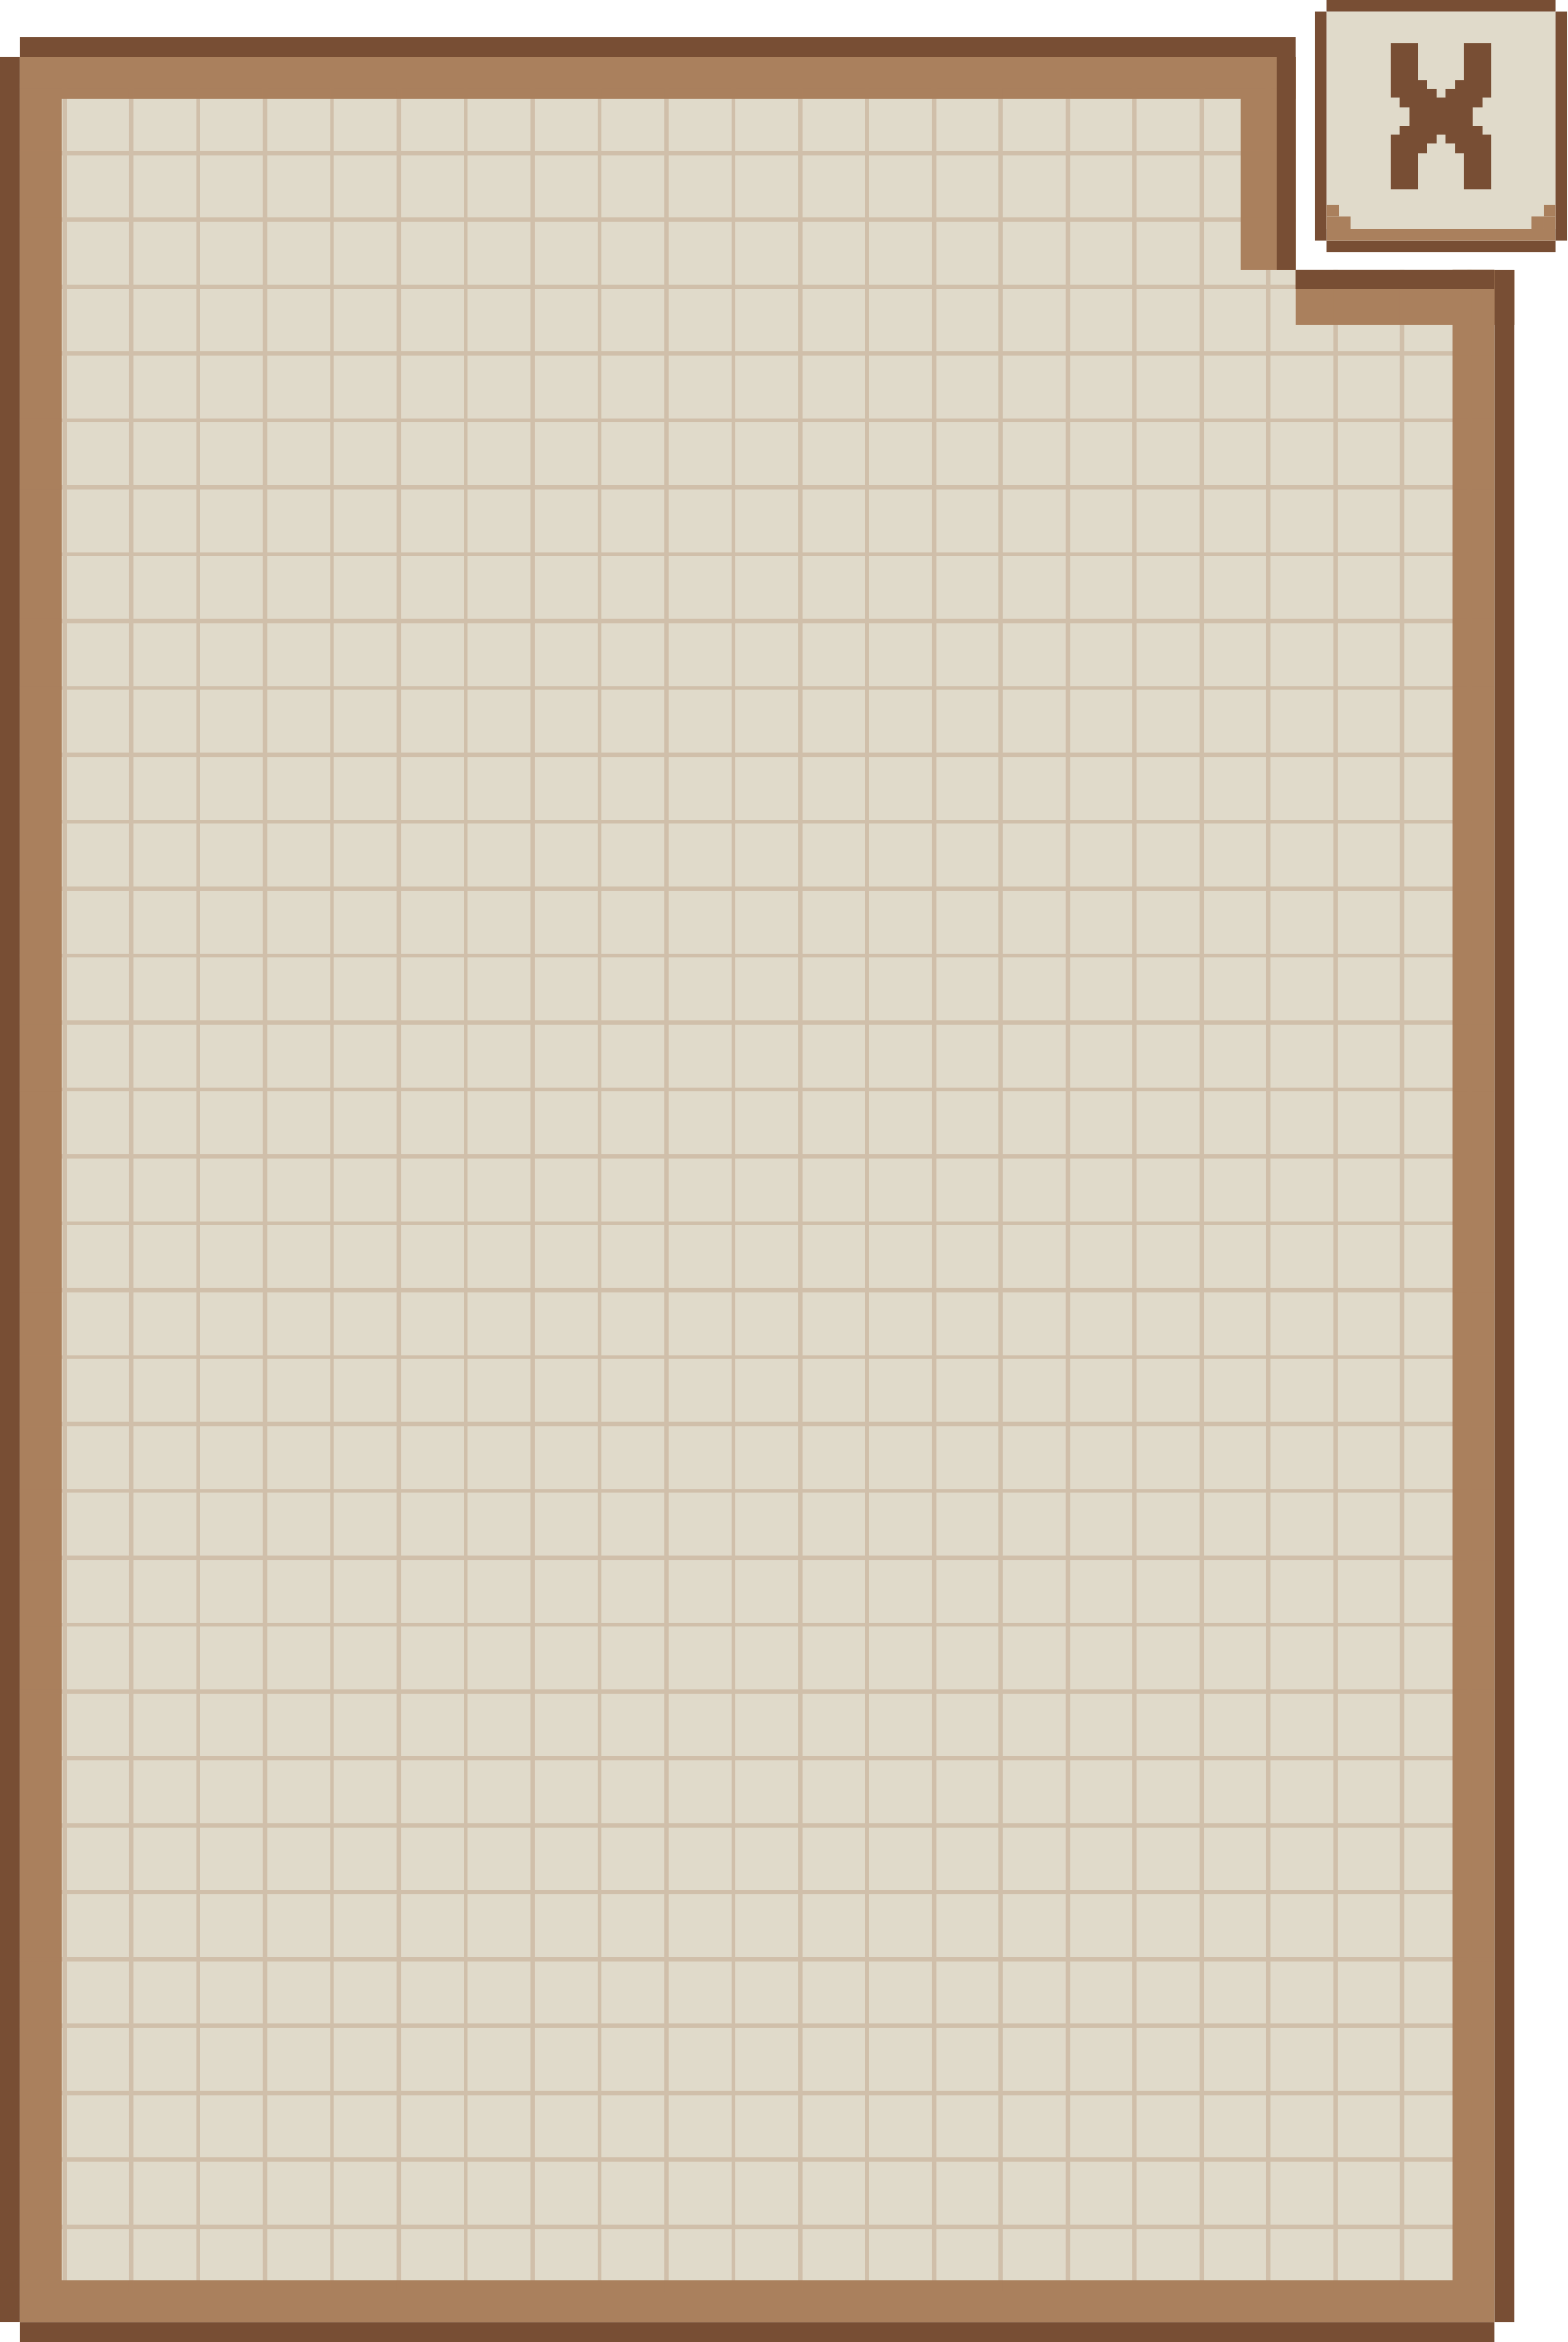
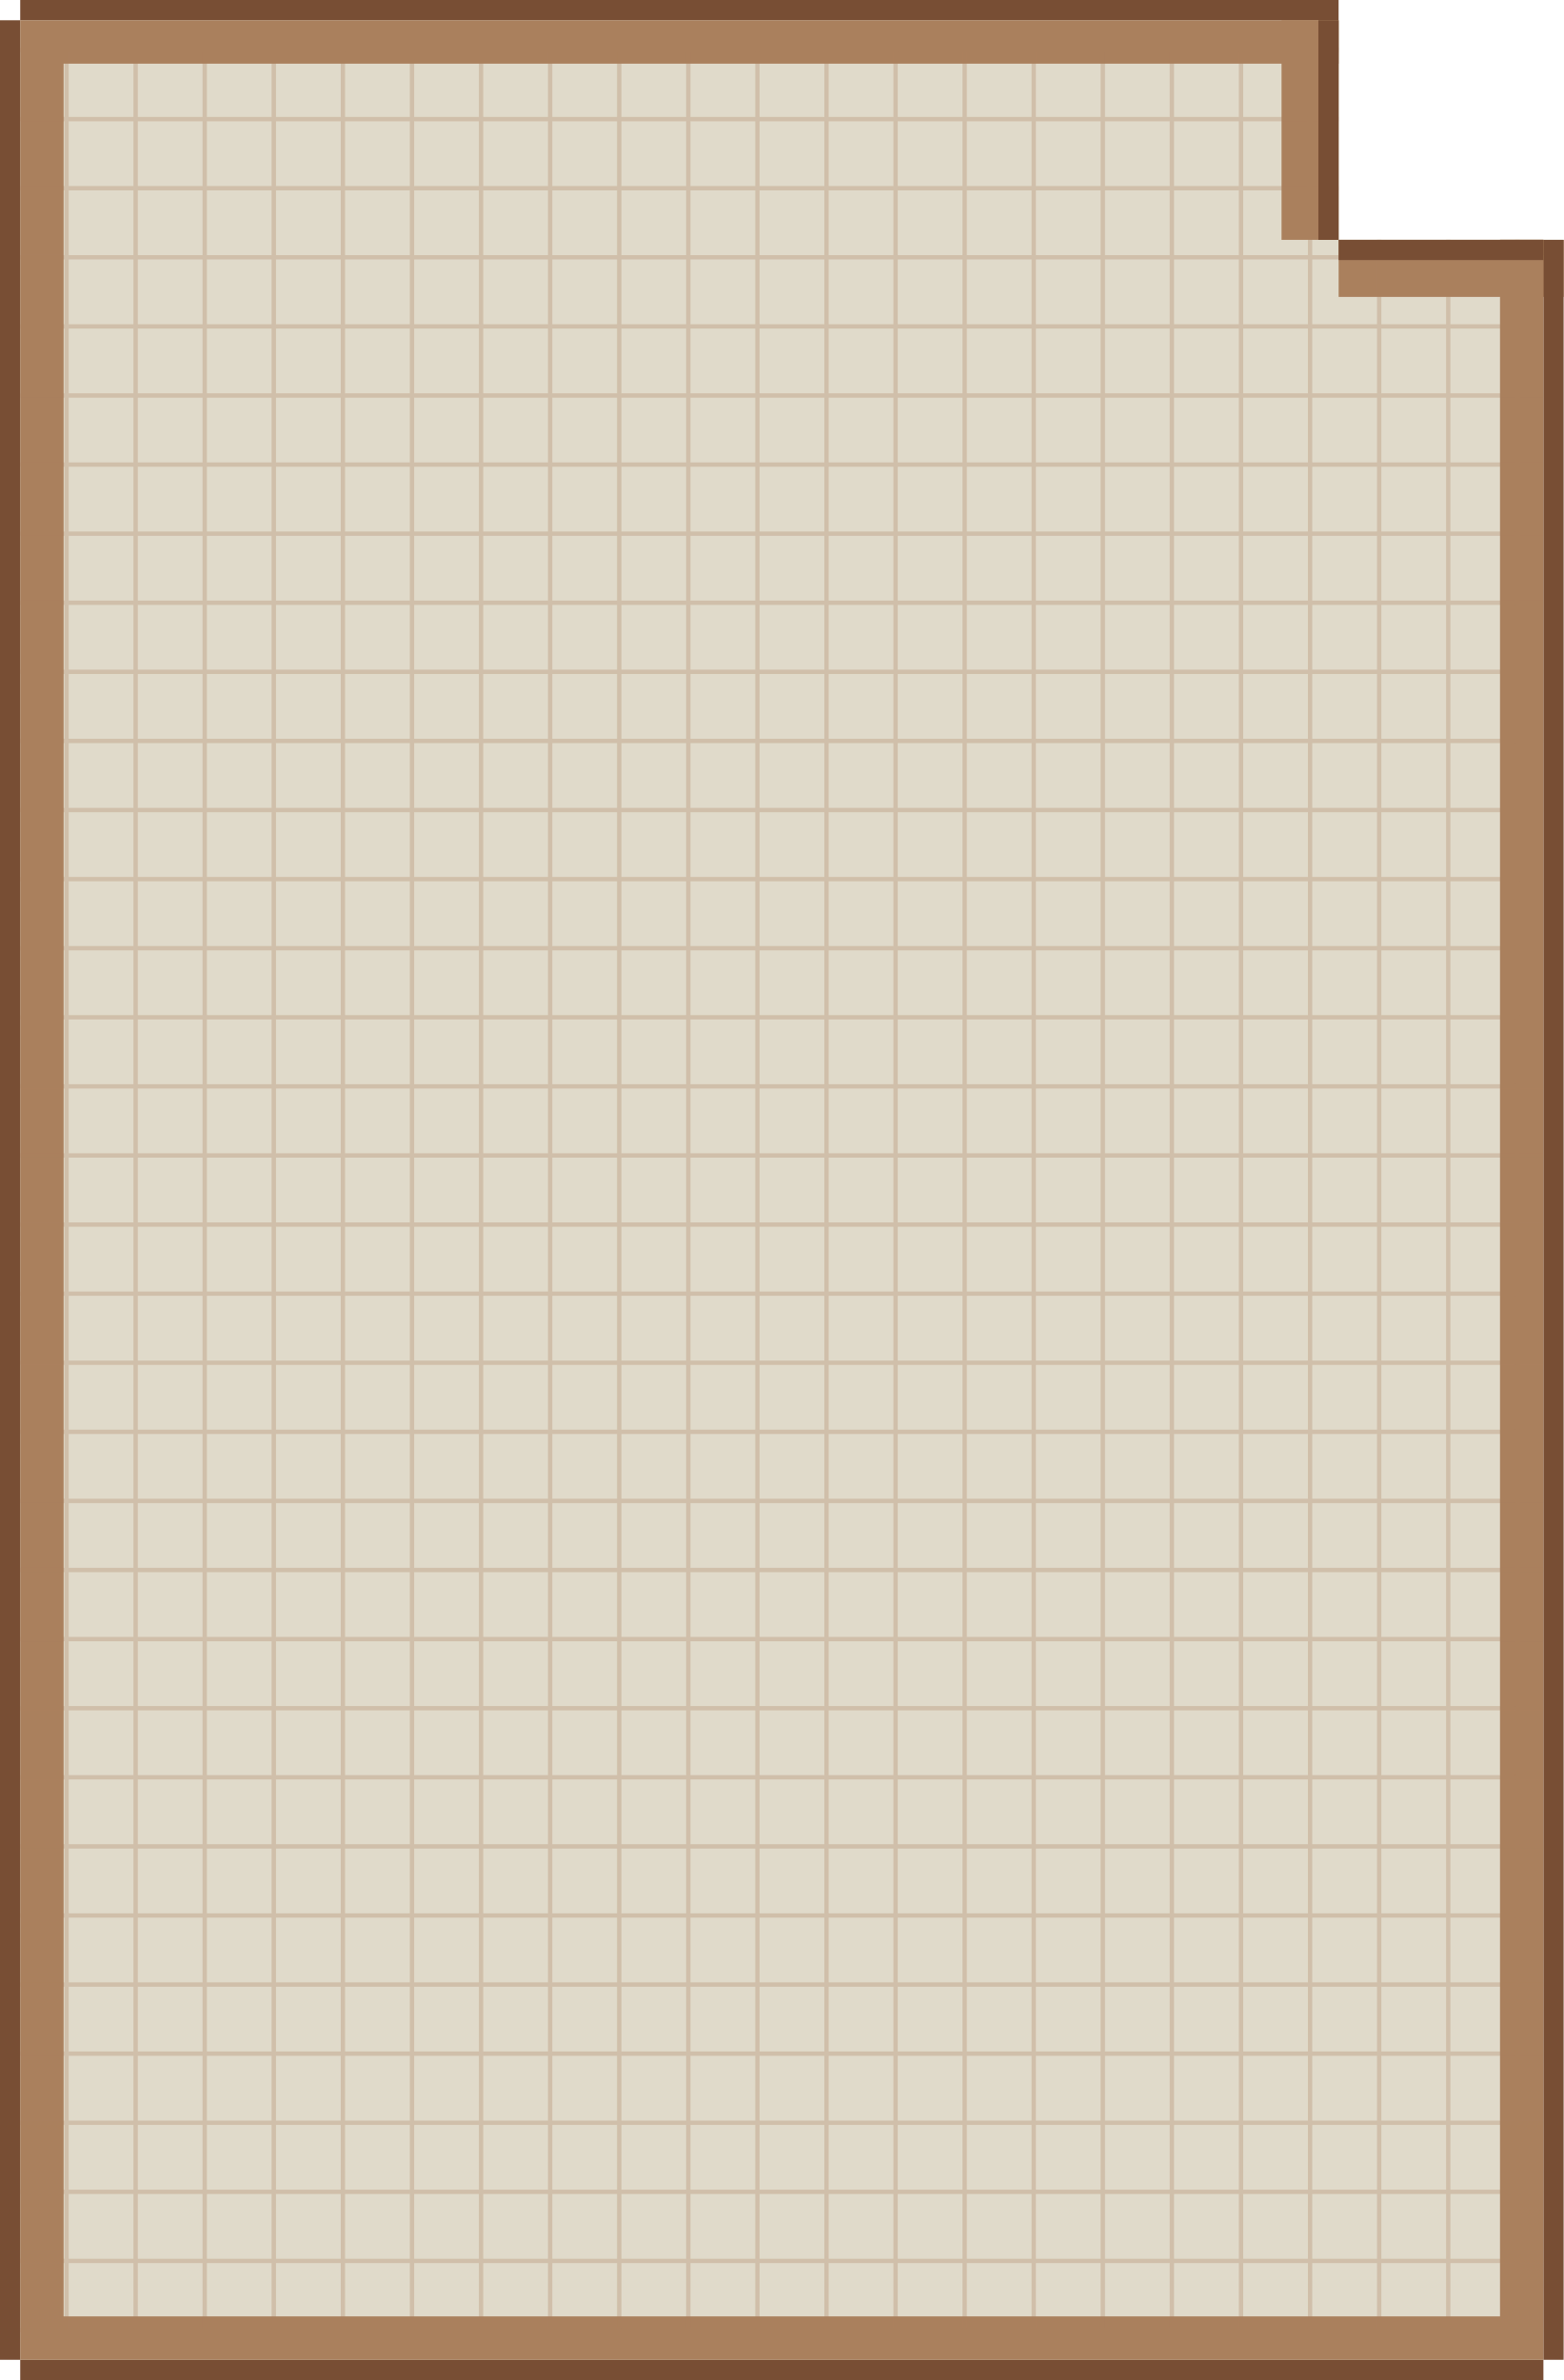
- <svg xmlns="http://www.w3.org/2000/svg" id="Layer_2" data-name="Layer 2" viewBox="0 0 373.02 557.39">
+ <svg xmlns="http://www.w3.org/2000/svg" id="Layer_2" data-name="Layer 2" viewBox="0 0 360.37 548.46">
  <defs>
    <style>
      .cls-1, .cls-2 {
        fill: none;
      }

      .cls-3 {
        fill: #784e34;
      }

      .cls-4 {
        fill: #aa805d;
      }

      .cls-5 {
        fill: #e0daca;
      }

      .cls-6 {
        opacity: .3;
      }

      .cls-2 {
        stroke: #aa805d;
        stroke-miterlimit: 10;
      }

      .cls-7 {
        clip-path: url(#clippath);
      }
    </style>
    <clipPath id="clippath">
-       <polygon class="cls-1" points="355.7 64.17 355.7 552.73 4.66 552.73 4.66 13.6 308.5 13.6 308.5 64.17 355.7 64.17" />
+       <polygon class="cls-1" points="355.7 55.24 355.7 543.8 4.66 543.8 4.66 4.67 308.5 4.67 308.5 55.24 355.7 55.24" />
    </clipPath>
  </defs>
  <g id="Layer_1-2" data-name="Layer 1">
    <g>
-       <polygon class="cls-5" points="355.7 64.17 355.7 552.73 4.66 552.73 4.66 13.6 308.5 13.6 308.5 64.17 355.7 64.17" />
-       <rect class="cls-4" x="327.86" y="44.84" width="13.15" height="51.86" transform="translate(405.21 -263.66) rotate(90)" />
-       <rect class="cls-3" y="13.59" width="4.66" height="539.13" />
-       <rect class="cls-3" x="355.7" y="64.2" width="4.66" height="488.53" />
-       <rect class="cls-3" x="177.85" y="379.53" width="4.66" height="351.04" transform="translate(-374.87 735.24) rotate(-90)" />
-       <rect class="cls-3" x="4.66" y="8.93" width="303.84" height="4.67" />
-       <path class="cls-4" d="M345.7,64.17v478.56H14.66V23.6h293.84v-10H4.66v539.13h351.04V64.17h-10Z" />
-       <rect class="cls-4" x="295.35" y="13.6" width="13.15" height="50.6" />
+       <polygon class="cls-5" points="355.7 55.24 355.7 543.8 4.66 543.8 4.66 4.67 308.5 4.67 308.5 55.24 355.7 55.24" />
+       <rect class="cls-4" x="327.86" y="35.91" width="13.15" height="51.86" transform="translate(396.28 -272.59) rotate(90)" />
+       <rect class="cls-3" y="4.67" width="4.66" height="539.13" />
+       <rect class="cls-3" x="355.7" y="55.27" width="4.66" height="488.53" />
+       <rect class="cls-3" x="177.85" y="370.61" width="4.66" height="351.04" transform="translate(-365.95 726.31) rotate(-90)" />
+       <rect class="cls-3" x="4.66" width="303.84" height="4.67" />
+       <path class="cls-4" d="M345.7,55.24v478.56H14.66V14.67h293.84V4.67H4.66v539.13h351.04V55.24h-10Z" />
+       <rect class="cls-4" x="295.35" y="4.67" width="13.15" height="50.6" />
      <g class="cls-7">
        <g class="cls-6">
-           <rect class="cls-2" x="-80.19" y="20.46" width="525.41" height="525.41" />
-           <line class="cls-2" x1="-80.19" y1="529.95" x2="445.22" y2="529.95" />
-           <line class="cls-2" x1="-80.19" y1="514.02" x2="445.22" y2="514.02" />
-           <line class="cls-2" x1="-80.19" y1="498.1" x2="445.22" y2="498.1" />
-           <line class="cls-2" x1="-80.19" y1="482.18" x2="445.22" y2="482.18" />
-           <line class="cls-2" x1="-80.19" y1="466.26" x2="445.22" y2="466.26" />
-           <line class="cls-2" x1="-80.19" y1="450.34" x2="445.22" y2="450.34" />
-           <line class="cls-2" x1="-80.19" y1="434.42" x2="445.22" y2="434.42" />
-           <line class="cls-2" x1="-80.19" y1="418.5" x2="445.22" y2="418.5" />
-           <line class="cls-2" x1="-80.19" y1="402.57" x2="445.22" y2="402.57" />
-           <line class="cls-2" x1="-80.19" y1="386.65" x2="445.22" y2="386.65" />
-           <line class="cls-2" x1="-80.19" y1="370.73" x2="445.22" y2="370.73" />
-           <line class="cls-2" x1="-80.19" y1="354.81" x2="445.22" y2="354.81" />
-           <line class="cls-2" x1="-80.19" y1="338.89" x2="445.22" y2="338.89" />
-           <line class="cls-2" x1="-80.19" y1="322.97" x2="445.22" y2="322.97" />
-           <line class="cls-2" x1="-80.19" y1="307.04" x2="445.22" y2="307.04" />
-           <line class="cls-2" x1="-80.19" y1="291.12" x2="445.22" y2="291.12" />
-           <line class="cls-2" x1="-80.19" y1="275.2" x2="445.22" y2="275.2" />
-           <line class="cls-2" x1="-80.19" y1="259.28" x2="445.22" y2="259.28" />
-           <line class="cls-2" x1="-80.19" y1="243.36" x2="445.22" y2="243.36" />
-           <line class="cls-2" x1="-80.19" y1="227.44" x2="445.22" y2="227.44" />
-           <line class="cls-2" x1="-80.19" y1="211.52" x2="445.22" y2="211.52" />
-           <line class="cls-2" x1="-80.19" y1="195.59" x2="445.22" y2="195.59" />
-           <line class="cls-2" x1="-80.19" y1="179.67" x2="445.22" y2="179.67" />
-           <line class="cls-2" x1="-80.19" y1="163.75" x2="445.22" y2="163.75" />
-           <line class="cls-2" x1="-80.19" y1="147.83" x2="445.22" y2="147.83" />
-           <line class="cls-2" x1="-80.19" y1="131.91" x2="445.22" y2="131.91" />
-           <line class="cls-2" x1="-80.19" y1="115.99" x2="445.22" y2="115.99" />
-           <line class="cls-2" x1="-80.19" y1="100.06" x2="445.22" y2="100.06" />
-           <line class="cls-2" x1="-80.19" y1="84.14" x2="445.22" y2="84.14" />
-           <line class="cls-2" x1="-80.19" y1="68.22" x2="445.22" y2="68.22" />
-           <line class="cls-2" x1="-80.19" y1="52.3" x2="445.22" y2="52.3" />
-           <line class="cls-2" x1="-80.19" y1="36.38" x2="445.22" y2="36.38" />
-           <line class="cls-2" x1="365.61" y1="20.46" x2="365.61" y2="545.87" />
-           <line class="cls-2" x1="349.69" y1="20.46" x2="349.69" y2="545.87" />
-           <line class="cls-2" x1="333.77" y1="20.46" x2="333.77" y2="545.87" />
-           <line class="cls-2" x1="317.85" y1="20.46" x2="317.85" y2="545.87" />
-           <line class="cls-2" x1="301.93" y1="20.46" x2="301.93" y2="545.87" />
-           <line class="cls-2" x1="286.01" y1="20.46" x2="286.01" y2="545.87" />
-           <line class="cls-2" x1="270.08" y1="20.46" x2="270.08" y2="545.87" />
-           <line class="cls-2" x1="254.16" y1="20.46" x2="254.16" y2="545.87" />
-           <line class="cls-2" x1="238.24" y1="20.46" x2="238.24" y2="545.87" />
-           <line class="cls-2" x1="222.32" y1="20.46" x2="222.32" y2="545.87" />
-           <line class="cls-2" x1="206.4" y1="20.46" x2="206.4" y2="545.87" />
-           <line class="cls-2" x1="190.48" y1="20.46" x2="190.48" y2="545.87" />
-           <line class="cls-2" x1="174.56" y1="20.46" x2="174.56" y2="545.87" />
-           <line class="cls-2" x1="158.63" y1="20.46" x2="158.63" y2="545.87" />
-           <line class="cls-2" x1="142.71" y1="20.46" x2="142.71" y2="545.87" />
-           <line class="cls-2" x1="126.79" y1="20.46" x2="126.79" y2="545.87" />
-           <line class="cls-2" x1="110.87" y1="20.46" x2="110.87" y2="545.87" />
-           <line class="cls-2" x1="94.95" y1="20.46" x2="94.95" y2="545.87" />
-           <line class="cls-2" x1="79.03" y1="20.46" x2="79.03" y2="545.87" />
-           <line class="cls-2" x1="63.1" y1="20.46" x2="63.1" y2="545.87" />
-           <line class="cls-2" x1="47.18" y1="20.46" x2="47.18" y2="545.87" />
-           <line class="cls-2" x1="31.26" y1="20.46" x2="31.26" y2="545.87" />
-           <line class="cls-2" x1="15.34" y1="20.46" x2="15.34" y2="545.87" />
+           <rect class="cls-2" x="-80.19" y="11.53" width="525.41" height="525.41" />
+           <line class="cls-2" x1="-80.19" y1="521.02" x2="445.22" y2="521.02" />
+           <line class="cls-2" x1="-80.19" y1="505.1" x2="445.22" y2="505.1" />
+           <line class="cls-2" x1="-80.19" y1="489.18" x2="445.22" y2="489.18" />
+           <line class="cls-2" x1="-80.19" y1="473.25" x2="445.22" y2="473.25" />
+           <line class="cls-2" x1="-80.19" y1="457.33" x2="445.22" y2="457.33" />
+           <line class="cls-2" x1="-80.19" y1="441.41" x2="445.22" y2="441.41" />
+           <line class="cls-2" x1="-80.19" y1="425.49" x2="445.22" y2="425.49" />
+           <line class="cls-2" x1="-80.19" y1="409.57" x2="445.22" y2="409.57" />
+           <line class="cls-2" x1="-80.19" y1="393.65" x2="445.22" y2="393.65" />
+           <line class="cls-2" x1="-80.19" y1="377.72" x2="445.22" y2="377.72" />
+           <line class="cls-2" x1="-80.19" y1="361.8" x2="445.22" y2="361.8" />
+           <line class="cls-2" x1="-80.19" y1="345.88" x2="445.22" y2="345.88" />
+           <line class="cls-2" x1="-80.19" y1="329.96" x2="445.22" y2="329.96" />
+           <line class="cls-2" x1="-80.19" y1="314.04" x2="445.22" y2="314.04" />
+           <line class="cls-2" x1="-80.19" y1="298.12" x2="445.22" y2="298.12" />
+           <line class="cls-2" x1="-80.19" y1="282.2" x2="445.22" y2="282.2" />
+           <line class="cls-2" x1="-80.19" y1="266.27" x2="445.22" y2="266.27" />
+           <line class="cls-2" x1="-80.19" y1="250.35" x2="445.22" y2="250.35" />
+           <line class="cls-2" x1="-80.19" y1="234.43" x2="445.22" y2="234.43" />
+           <line class="cls-2" x1="-80.19" y1="218.51" x2="445.22" y2="218.51" />
+           <line class="cls-2" x1="-80.19" y1="202.59" x2="445.22" y2="202.59" />
+           <line class="cls-2" x1="-80.19" y1="186.67" x2="445.22" y2="186.67" />
+           <line class="cls-2" x1="-80.19" y1="170.75" x2="445.22" y2="170.75" />
+           <line class="cls-2" x1="-80.19" y1="154.82" x2="445.22" y2="154.82" />
+           <line class="cls-2" x1="-80.19" y1="138.9" x2="445.22" y2="138.9" />
+           <line class="cls-2" x1="-80.19" y1="122.98" x2="445.22" y2="122.98" />
+           <line class="cls-2" x1="-80.19" y1="107.06" x2="445.22" y2="107.06" />
+           <line class="cls-2" x1="-80.19" y1="91.14" x2="445.22" y2="91.14" />
+           <line class="cls-2" x1="-80.19" y1="75.22" x2="445.22" y2="75.22" />
+           <line class="cls-2" x1="-80.19" y1="59.29" x2="445.22" y2="59.29" />
+           <line class="cls-2" x1="-80.19" y1="43.37" x2="445.22" y2="43.37" />
+           <line class="cls-2" x1="-80.19" y1="27.45" x2="445.22" y2="27.45" />
+           <line class="cls-2" x1="349.69" y1="11.53" x2="349.69" y2="536.94" />
+           <line class="cls-2" x1="333.77" y1="11.53" x2="333.77" y2="536.94" />
+           <line class="cls-2" x1="317.85" y1="11.53" x2="317.85" y2="536.94" />
+           <line class="cls-2" x1="301.93" y1="11.53" x2="301.93" y2="536.94" />
+           <line class="cls-2" x1="286.01" y1="11.53" x2="286.01" y2="536.94" />
+           <line class="cls-2" x1="270.08" y1="11.53" x2="270.08" y2="536.94" />
+           <line class="cls-2" x1="254.16" y1="11.53" x2="254.16" y2="536.94" />
+           <line class="cls-2" x1="238.24" y1="11.53" x2="238.24" y2="536.94" />
+           <line class="cls-2" x1="222.32" y1="11.53" x2="222.32" y2="536.94" />
+           <line class="cls-2" x1="206.4" y1="11.53" x2="206.4" y2="536.94" />
+           <line class="cls-2" x1="190.48" y1="11.53" x2="190.48" y2="536.94" />
+           <line class="cls-2" x1="174.56" y1="11.53" x2="174.56" y2="536.94" />
+           <line class="cls-2" x1="158.63" y1="11.53" x2="158.63" y2="536.94" />
+           <line class="cls-2" x1="142.71" y1="11.53" x2="142.71" y2="536.94" />
+           <line class="cls-2" x1="126.79" y1="11.53" x2="126.79" y2="536.94" />
+           <line class="cls-2" x1="110.87" y1="11.53" x2="110.87" y2="536.94" />
+           <line class="cls-2" x1="94.95" y1="11.53" x2="94.95" y2="536.94" />
+           <line class="cls-2" x1="79.03" y1="11.53" x2="79.03" y2="536.94" />
+           <line class="cls-2" x1="63.1" y1="11.53" x2="63.1" y2="536.94" />
+           <line class="cls-2" x1="47.18" y1="11.53" x2="47.18" y2="536.94" />
+           <line class="cls-2" x1="31.26" y1="11.53" x2="31.26" y2="536.94" />
+           <line class="cls-2" x1="15.34" y1="11.53" x2="15.34" y2="536.94" />
        </g>
      </g>
-       <rect class="cls-3" x="303.84" y="13.59" width="4.66" height="50.6" />
-       <rect class="cls-3" x="329.77" y="42.93" width="4.66" height="47.2" transform="translate(398.63 -265.58) rotate(90)" />
-       <g>
-         <g>
-           <rect class="cls-5" x="315.81" y="2.8" width="54.41" height="54.41" />
-           <rect class="cls-3" x="341.62" y="-25.8" width="2.8" height="54.41" transform="translate(341.62 344.42) rotate(-90)" />
-           <rect class="cls-3" x="341.62" y="31.4" width="2.8" height="54.41" transform="translate(284.42 401.62) rotate(-90)" />
-           <rect class="cls-4" x="341.62" y="28.6" width="2.8" height="54.41" transform="translate(287.21 398.82) rotate(-90)" />
-           <rect class="cls-3" x="370.22" y="2.8" width="2.8" height="54.41" />
-           <rect class="cls-3" x="313.02" y="2.8" width="2.8" height="54.41" />
-           <g>
-             <rect class="cls-4" x="315.81" y="51.61" width="2.8" height="2.8" />
-             <rect class="cls-4" x="315.81" y="48.81" width="2.8" height="2.8" />
-             <rect class="cls-4" x="318.61" y="51.61" width="2.8" height="2.8" />
-           </g>
-           <g>
-             <rect class="cls-4" x="367.42" y="51.61" width="2.8" height="2.8" transform="translate(737.64 106.01) rotate(-180)" />
-             <rect class="cls-4" x="367.42" y="48.81" width="2.8" height="2.8" transform="translate(737.64 100.42) rotate(-180)" />
-             <rect class="cls-4" x="364.62" y="51.61" width="2.8" height="2.8" transform="translate(732.05 106.01) rotate(-180)" />
-           </g>
-         </g>
-         <path class="cls-3" d="M350.65,25.5v4.38h2.19v2.14h2.14v13.08h-6.52v-8.7h-2.19v-2.19h-2.14v-2.19h-2.19v2.19h-2.19v2.19h-2.19v8.7h-6.51v-13.08h2.19v-2.14h2.19v-4.38h-2.19v-2.19h-2.19v-13.03h6.51v8.7h2.19v2.19h2.19v2.14h2.19v-2.14h2.14v-2.19h2.19v-8.7h6.52v13.03h-2.14v2.19h-2.19Z" />
-       </g>
+       <rect class="cls-3" x="303.84" y="4.67" width="4.66" height="50.6" />
+       <rect class="cls-3" x="329.77" y="34" width="4.66" height="47.2" transform="translate(389.71 -274.5) rotate(90)" />
    </g>
  </g>
</svg>
